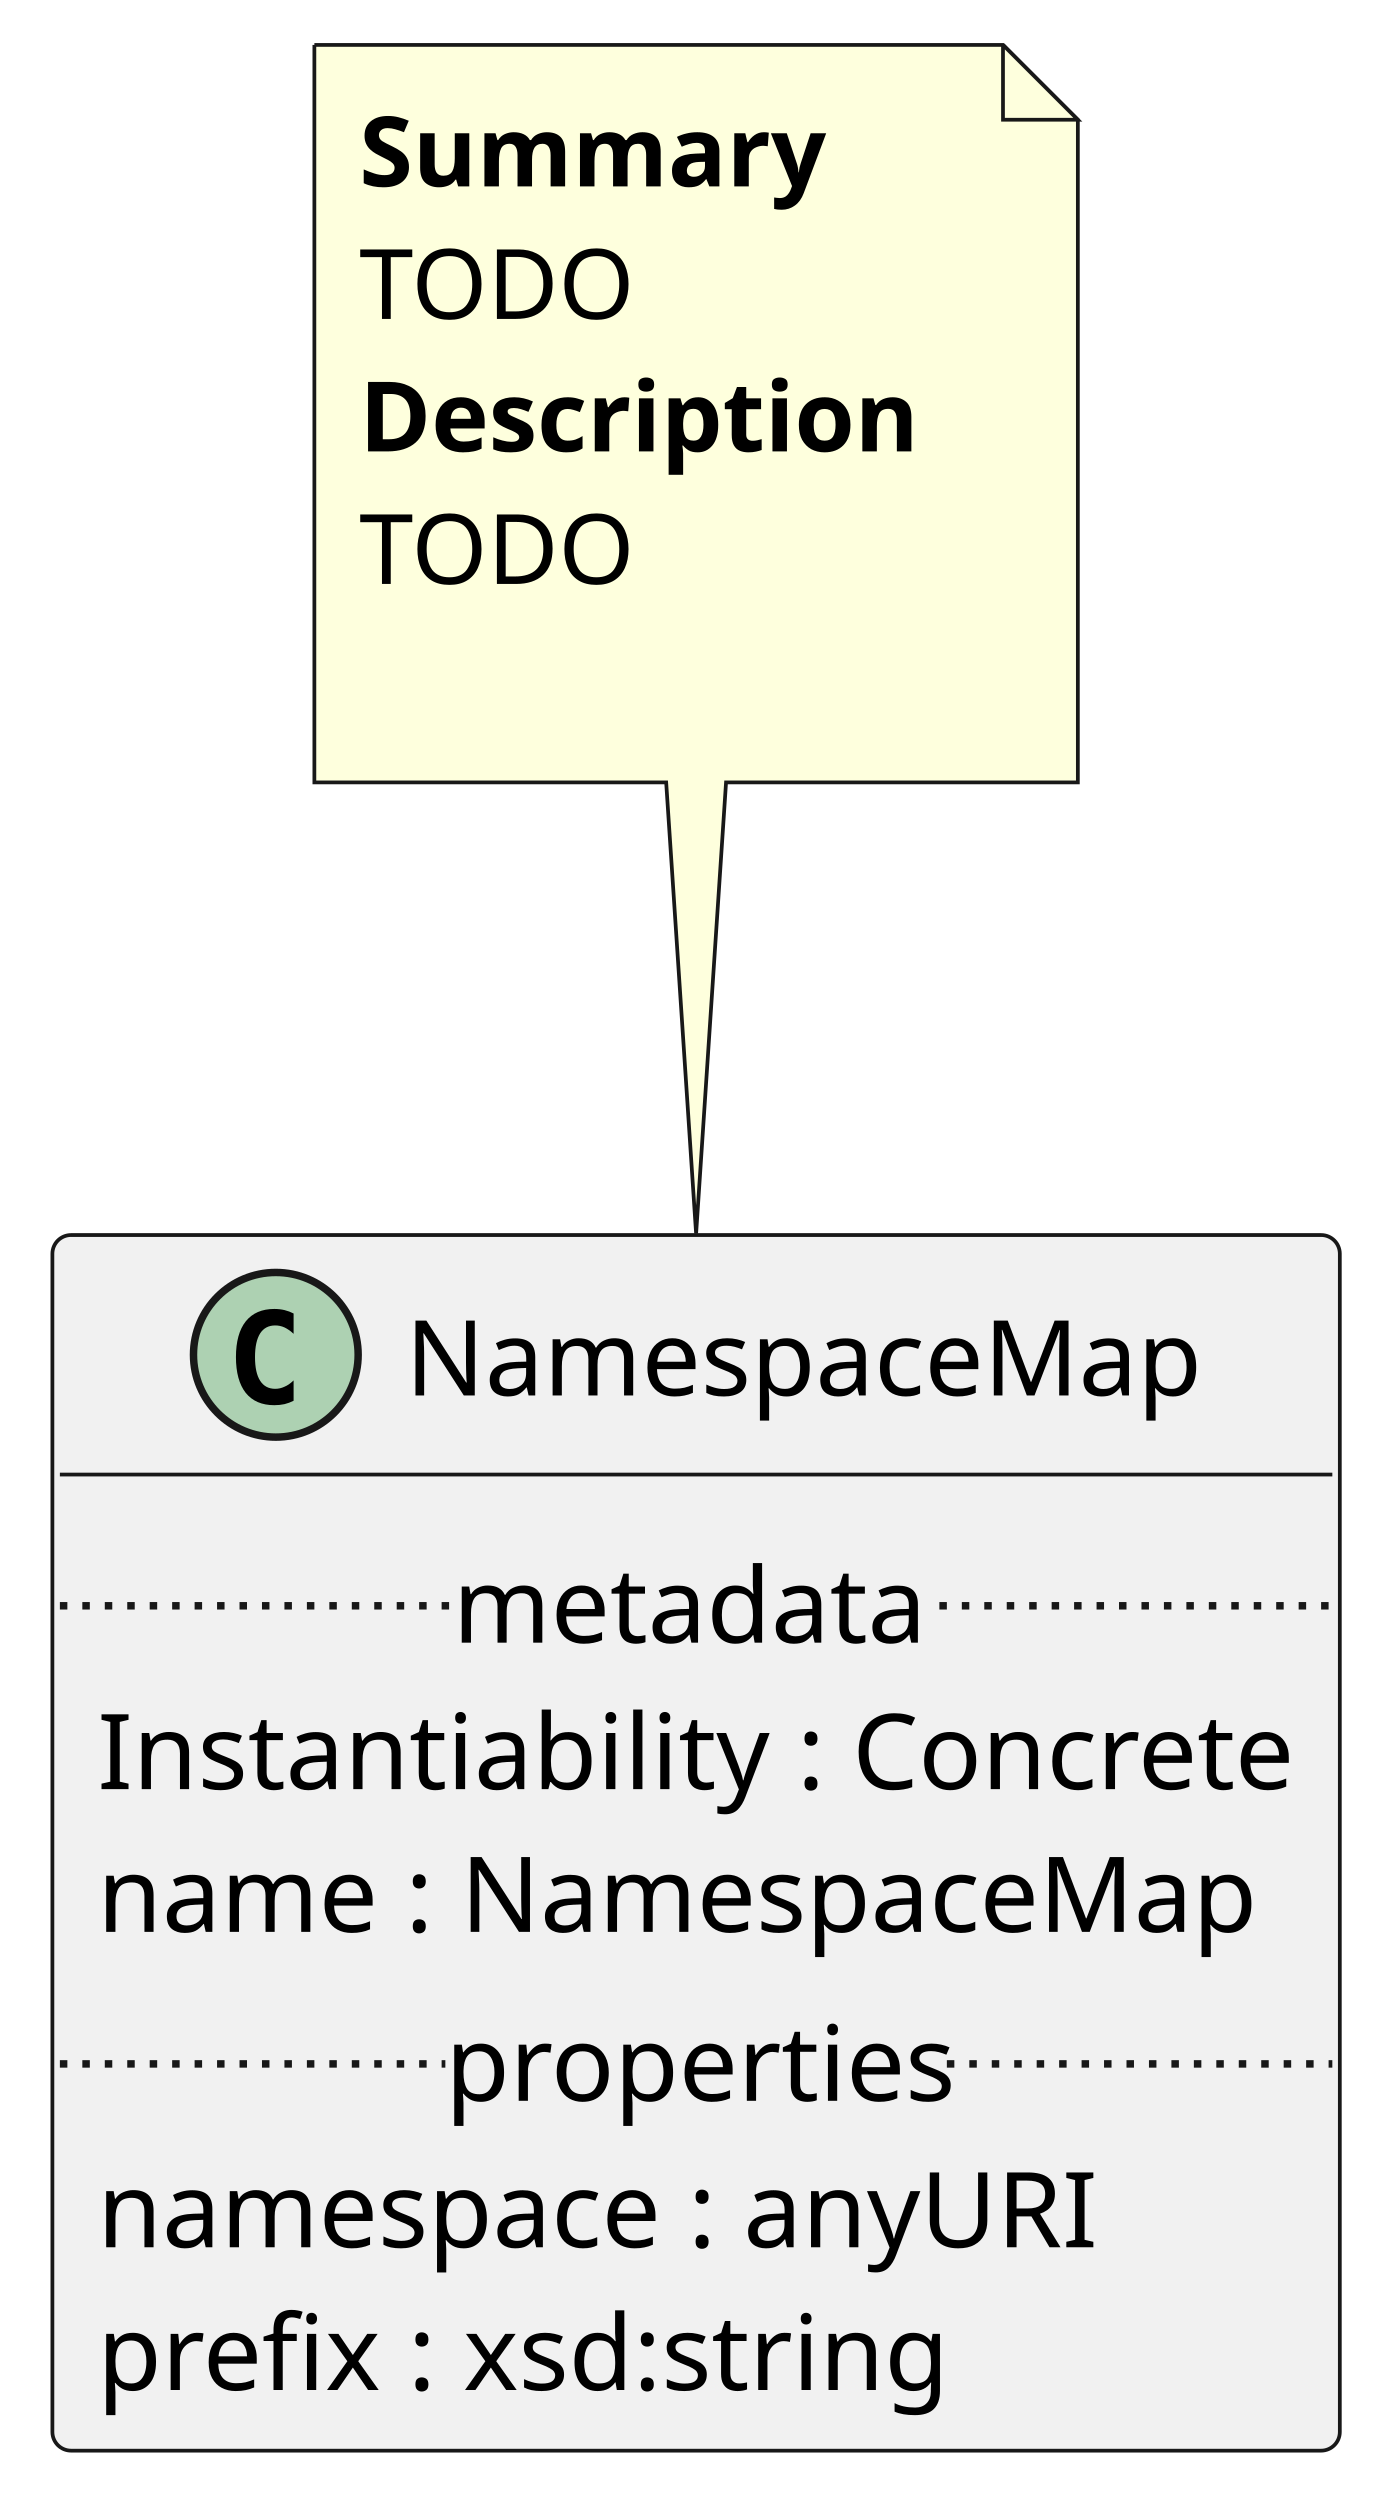
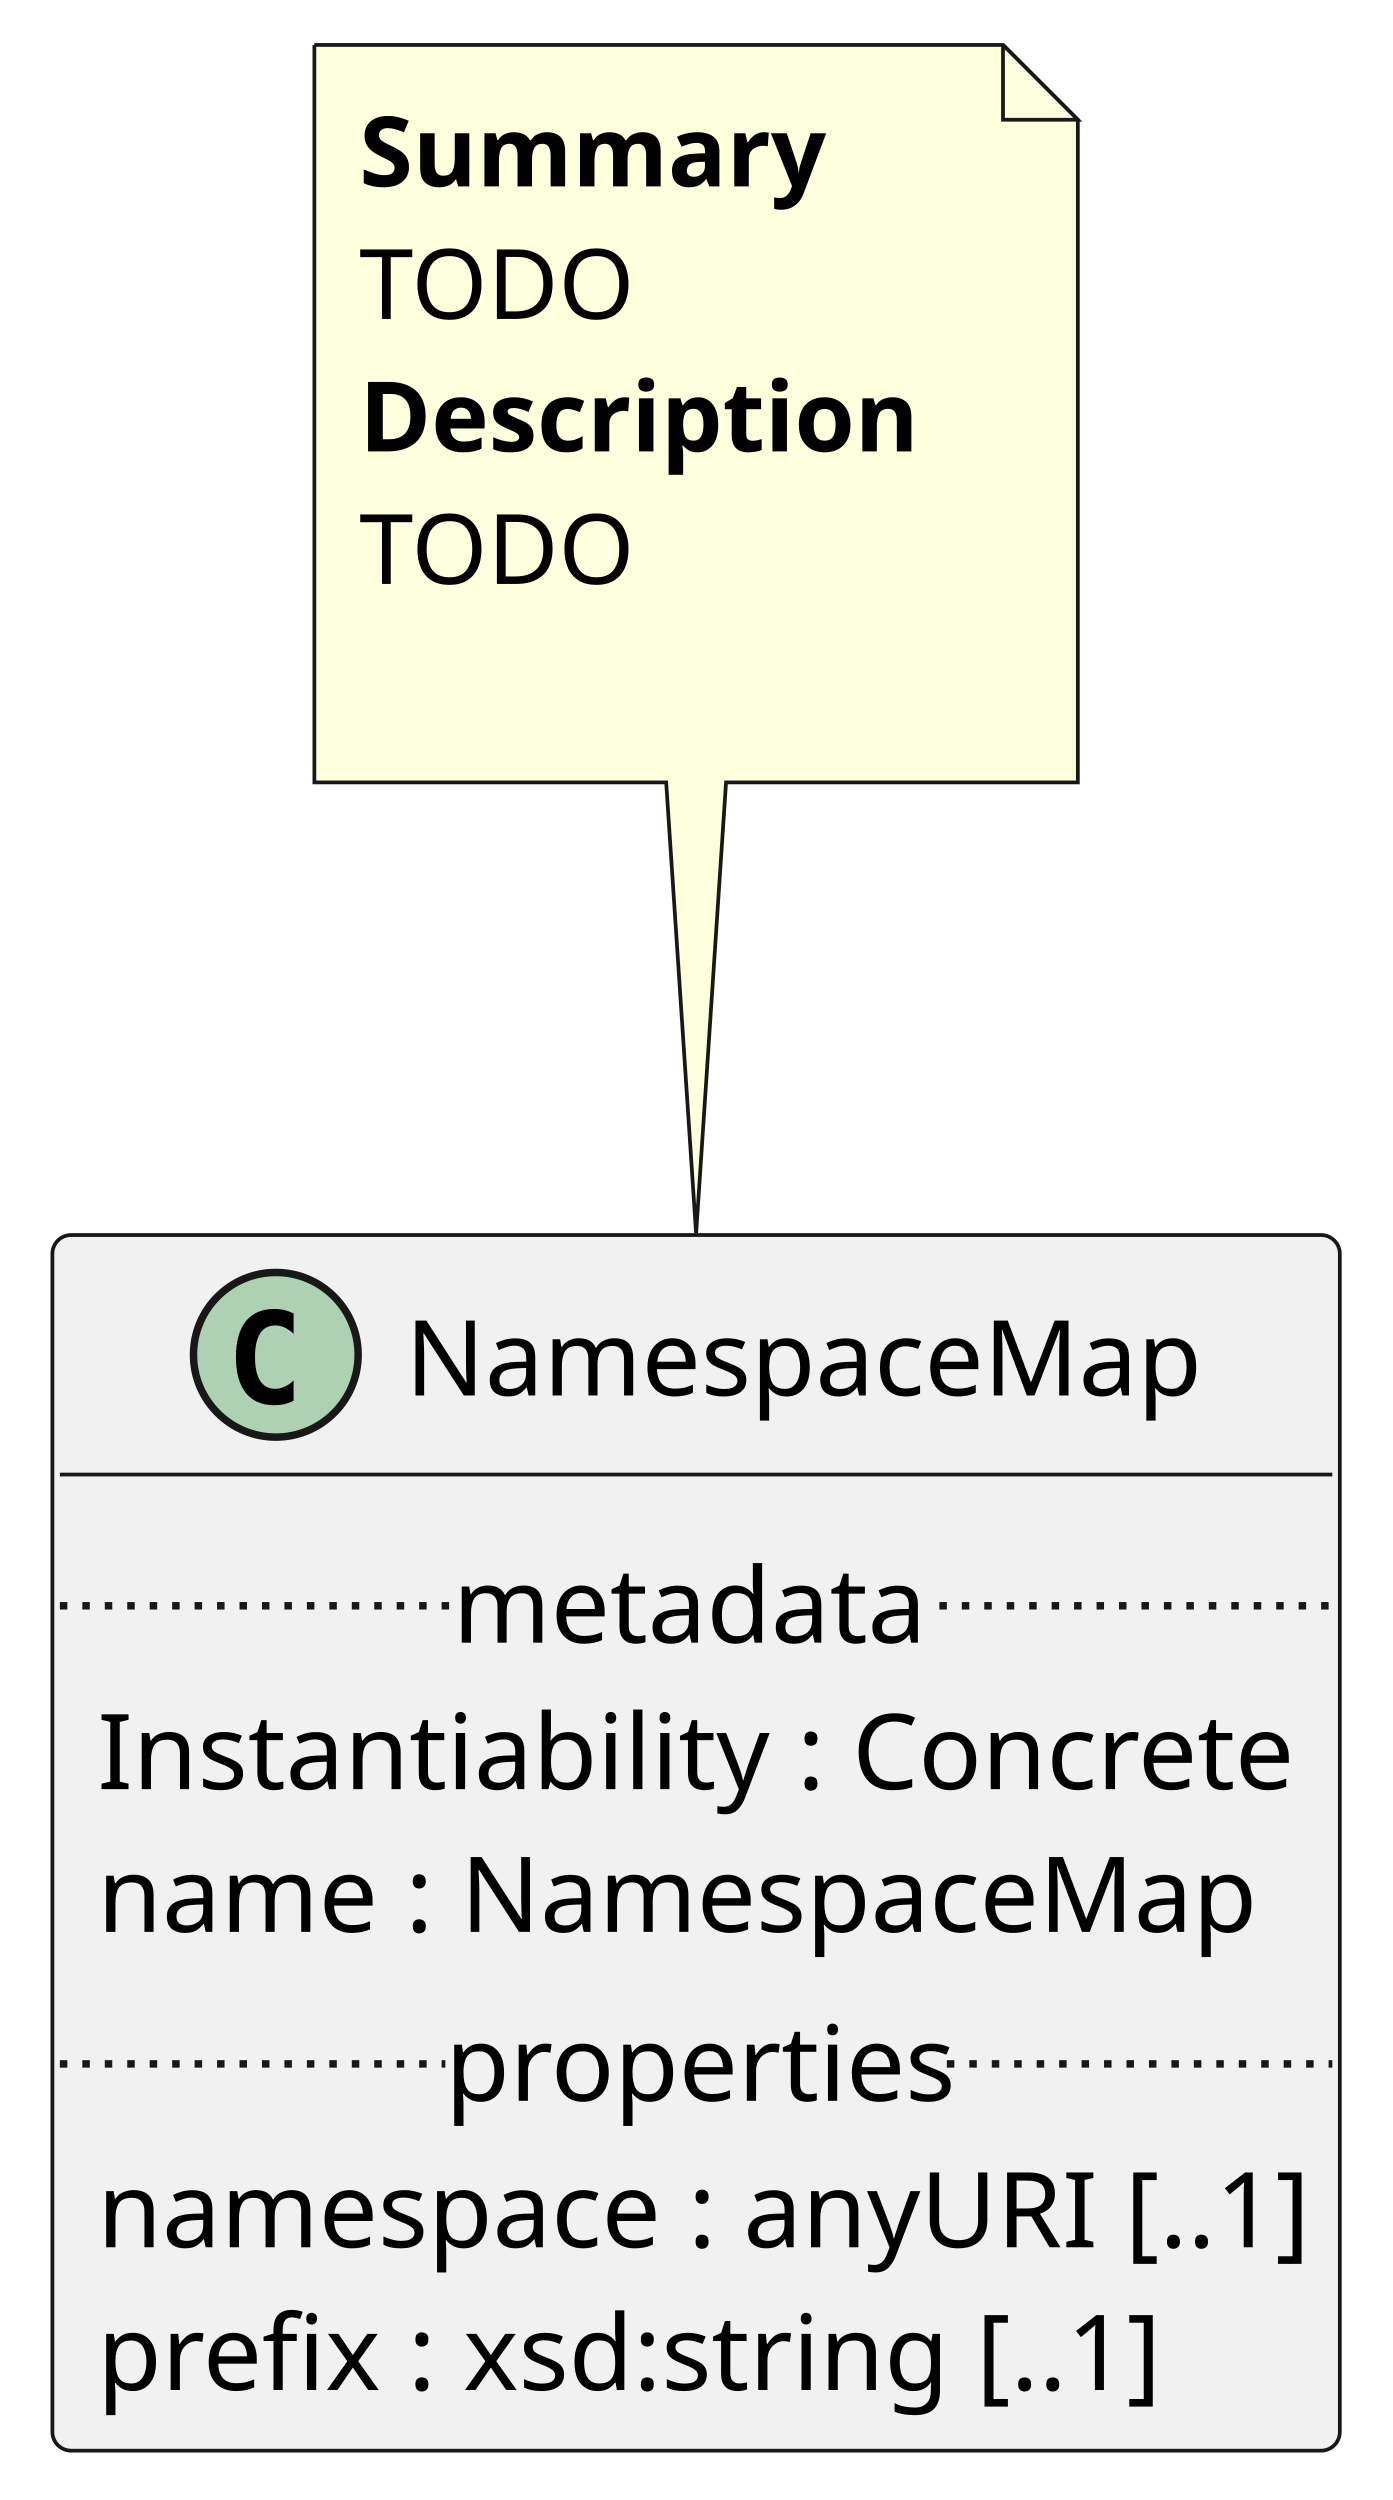
<svg xmlns="http://www.w3.org/2000/svg" contentStyleType="text/css" height="334px" preserveAspectRatio="none" style="width:186px;height:334px;background:#FFFFFF;" version="1.1" viewBox="0 0 186 334" width="186px" zoomAndPan="magnify">
  <defs />
  <g>
    <g id="elem_NamespaceMap">
      <rect codeLine="1" fill="#F1F1F1" height="162.407" id="NamespaceMap" rx="2.5" ry="2.5" style="stroke:#181818;stroke-width:0.5;" width="172" x="7" y="165" />
      <ellipse cx="36.85" cy="181" fill="#ADD1B2" rx="11" ry="11" style="stroke:#181818;stroke-width:1.0;" />
      <path d="M36.647,187.734 Q34.163,187.734 32.834,186.094 Q31.522,184.422 31.522,181.312 Q31.522,178.188 32.834,176.531 Q34.163,174.875 36.647,174.875 Q37.366,174.875 38.022,175.031 Q38.663,175.188 39.225,175.484 L39.225,178.203 Q38.866,177.859 38.569,177.672 Q38.272,177.469 38.006,177.344 Q37.694,177.203 37.381,177.141 Q37.084,177.078 36.772,177.078 Q35.444,177.078 34.756,178.141 Q34.069,179.234 34.069,181.312 Q34.069,183.406 34.756,184.469 Q35.444,185.547 36.772,185.547 Q37.413,185.547 38.006,185.266 Q38.303,185.141 38.584,184.953 Q38.881,184.75 39.225,184.422 L39.225,187.141 Q38.647,187.438 38.006,187.594 Q37.366,187.734 36.647,187.734 Z " fill="#000000" />
      <text fill="#000000" font-family="sans-serif" font-size="14" lengthAdjust="spacing" textLength="107" x="54.15" y="186.432">NamespaceMap</text>
      <line style="stroke:#181818;stroke-width:0.5;" x1="8" x2="178" y1="197" y2="197" />
      <text fill="#000000" font-family="sans-serif" font-size="14" lengthAdjust="spacing" textLength="160" x="13" y="239.034">Instantiability : Concrete</text>
      <text fill="#000000" font-family="sans-serif" font-size="14" lengthAdjust="spacing" textLength="155" x="13" y="258.102">name : NamespaceMap</text>
      <line style="stroke:#181818;stroke-width:1.0;stroke-dasharray:1.0,2.0;" x1="8" x2="60.5" y1="214.534" y2="214.534" />
      <text fill="#000000" font-family="sans-serif" font-size="14" lengthAdjust="spacing" textLength="65" x="60.5" y="219.466">metadata</text>
      <line style="stroke:#181818;stroke-width:1.0;stroke-dasharray:1.0,2.0;" x1="125.5" x2="178" y1="214.534" y2="214.534" />
-       <text fill="#000000" font-family="sans-serif" font-size="14" lengthAdjust="spacing" textLength="132" x="13" y="300.238">namespace : anyURI</text>
-       <text fill="#000000" font-family="sans-serif" font-size="14" lengthAdjust="spacing" textLength="109" x="13" y="319.305">prefix : xsd:string</text>
+       <text fill="#000000" font-family="sans-serif" font-size="14" lengthAdjust="spacing" textLength="159" x="13" y="300.238">namespace : anyURI [..1]</text>
+       <text fill="#000000" font-family="sans-serif" font-size="14" lengthAdjust="spacing" textLength="136" x="13" y="319.305">prefix : xsd:string [..1]</text>
      <line style="stroke:#181818;stroke-width:1.0;stroke-dasharray:1.0,2.0;" x1="8" x2="59.5" y1="275.738" y2="275.738" />
      <text fill="#000000" font-family="sans-serif" font-size="14" lengthAdjust="spacing" textLength="67" x="59.5" y="280.67">properties</text>
      <line style="stroke:#181818;stroke-width:1.0;stroke-dasharray:1.0,2.0;" x1="126.5" x2="178" y1="275.738" y2="275.738" />
    </g>
    <g id="elem_GMN3">
      <path d="M42,6 L42,104.53 A0,0 0 0 0 42,104.53 L89,104.53 L93,164.81 L97,104.53 L144,104.53 A0,0 0 0 0 144,104.53 L144,16 L134,6 L42,6 A0,0 0 0 0 42,6 " fill="#FEFFDD" style="stroke:#181818;stroke-width:0.5;" />
      <path d="M134,6 L134,16 L144,16 L134,6 " fill="#FEFFDD" style="stroke:#181818;stroke-width:0.5;" />
      <text fill="#000000" font-family="sans-serif" font-size="13" font-weight="bold" lengthAdjust="spacing" textLength="62" x="48" y="24.897">Summary</text>
      <text fill="#000000" font-family="sans-serif" font-size="13" lengthAdjust="spacing" textLength="38" x="48" y="42.603">TODO</text>
      <text fill="#000000" font-family="sans-serif" font-size="13" font-weight="bold" lengthAdjust="spacing" textLength="81" x="48" y="60.309">Description</text>
      <text fill="#000000" font-family="sans-serif" font-size="13" lengthAdjust="spacing" textLength="38" x="48" y="78.015">TODO</text>
      <text fill="#000000" font-family="sans-serif" font-size="13" lengthAdjust="spacing" textLength="3" x="48" y="95.721"> </text>
    </g>
  </g>
</svg>
